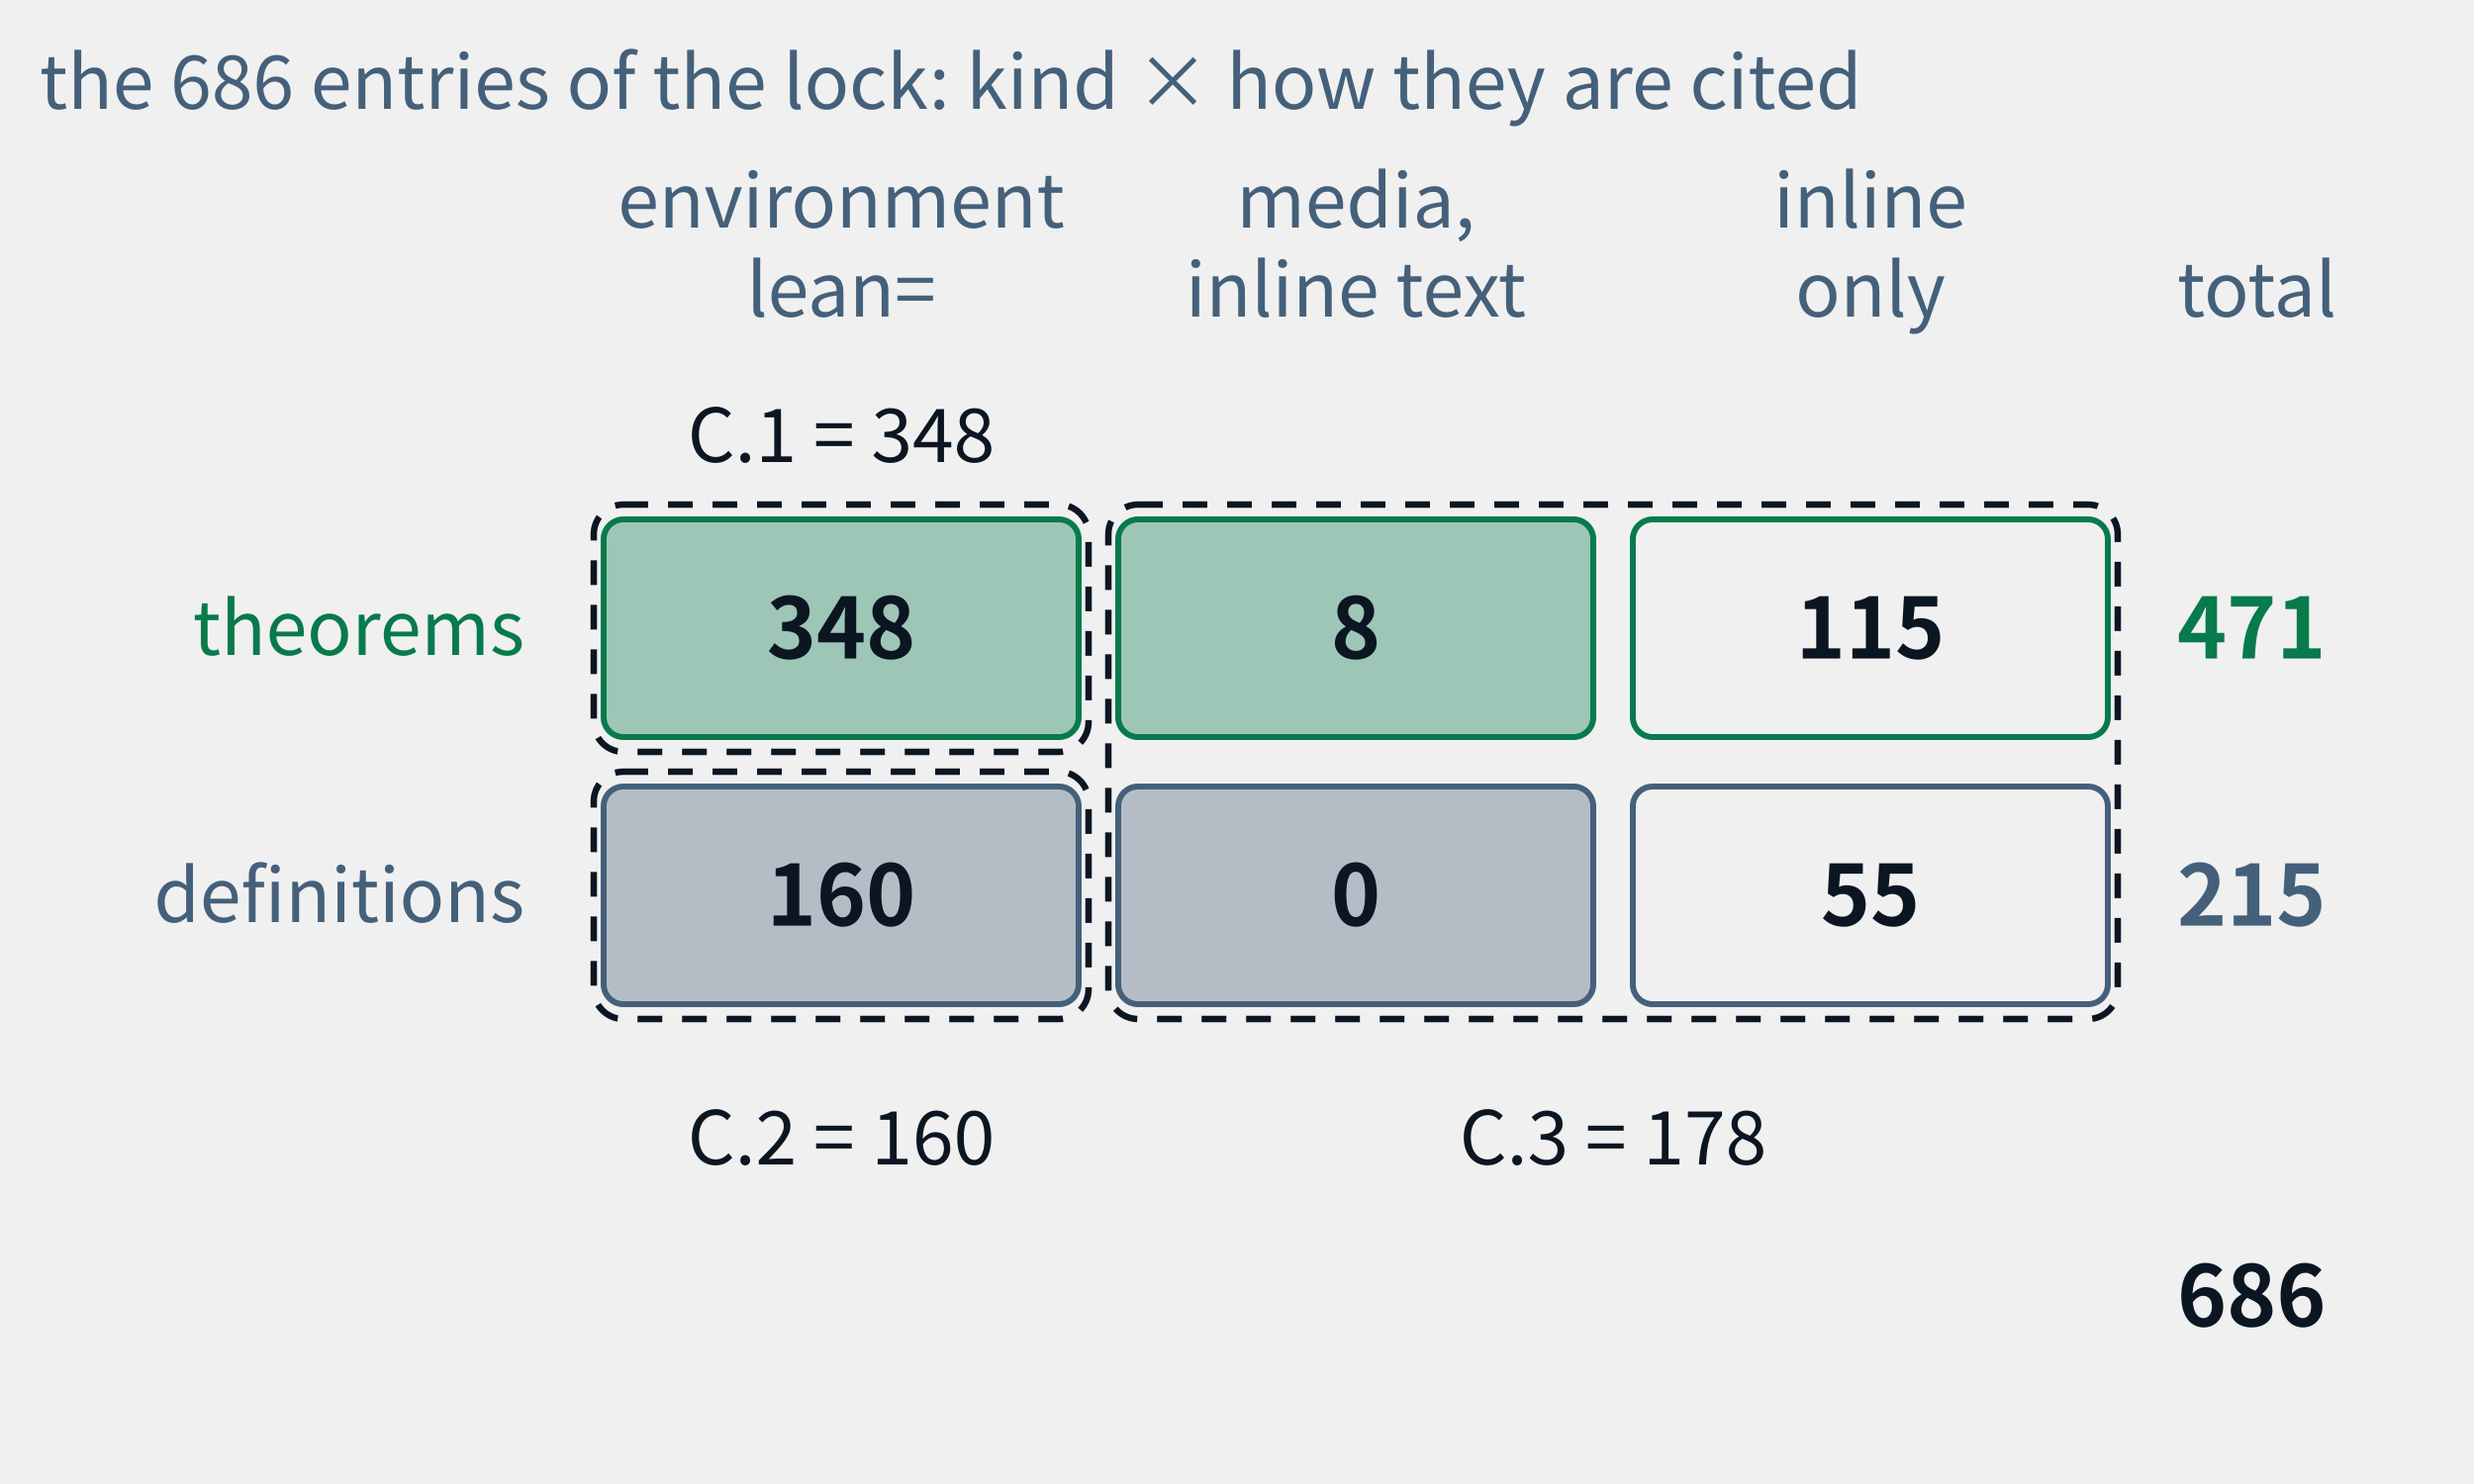
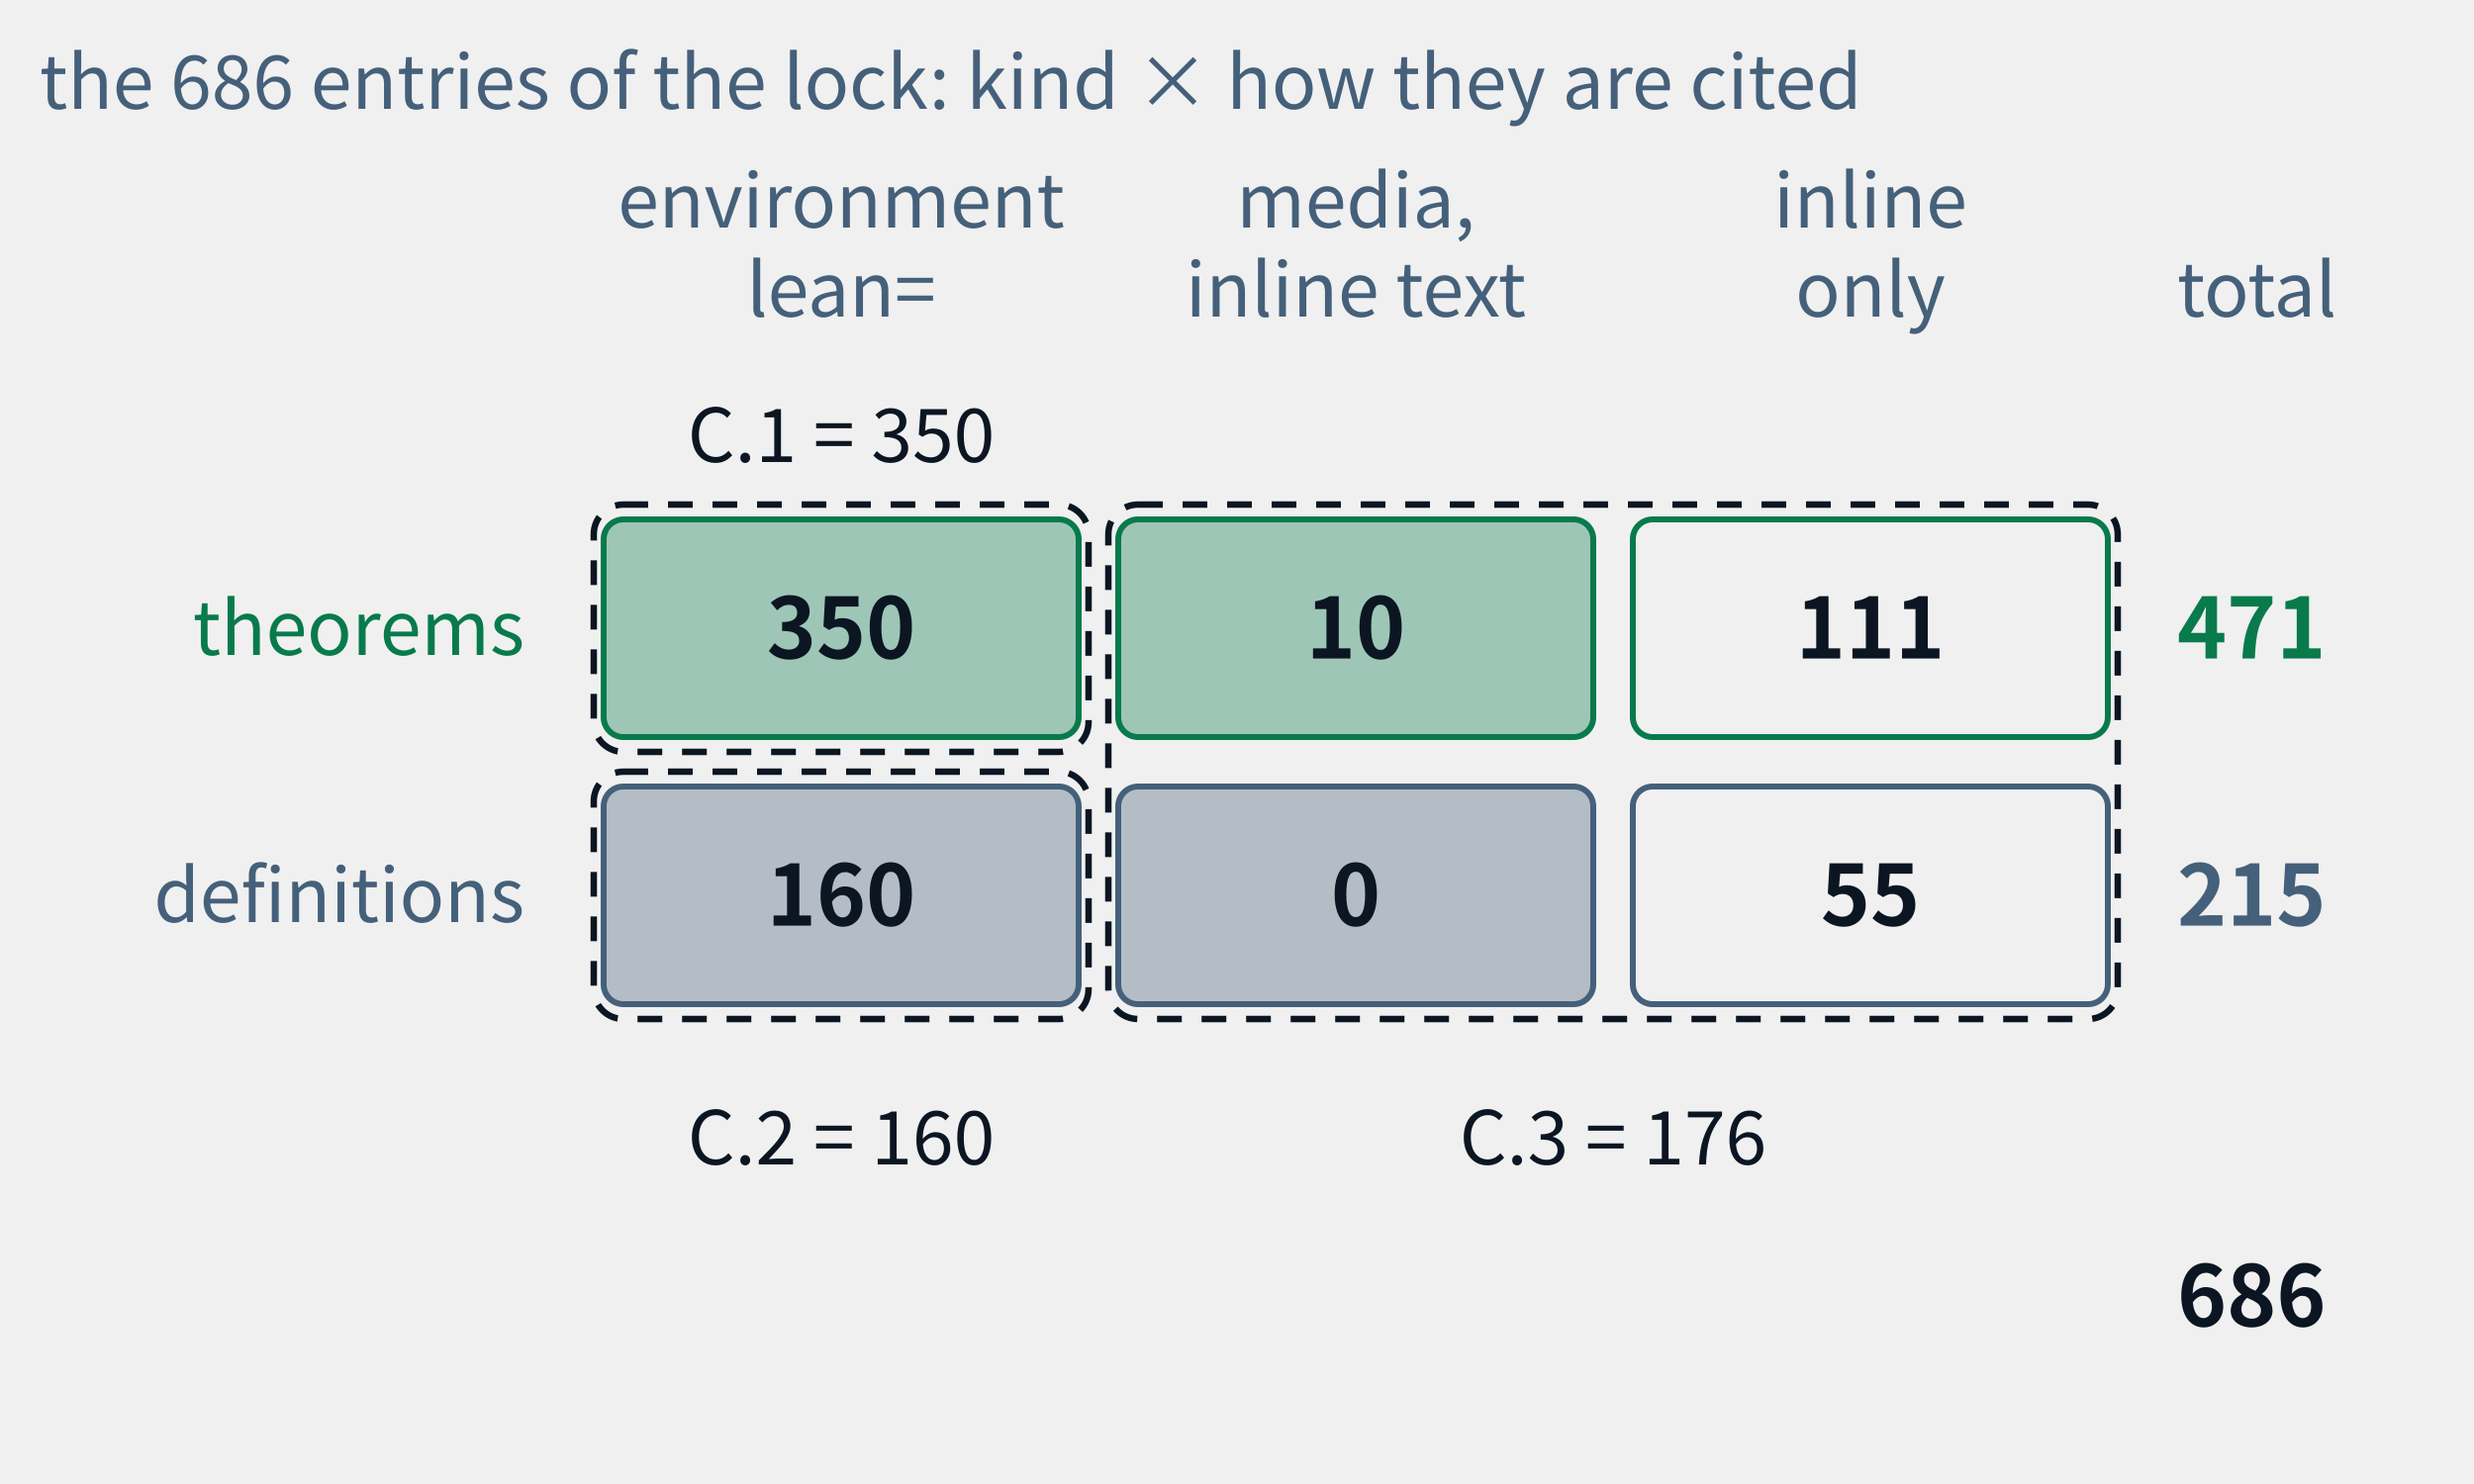
- <svg xmlns="http://www.w3.org/2000/svg" class="tr-fig" data-tr-fig="appc-ledger" data-lang="en" viewBox="0 0 500 300" width="500" height="300" font-family="'Noto Sans SC', 'Noto Sans CJK SC', 'Source Sans 3', 'PingFang SC', 'Microsoft YaHei', system-ui, sans-serif" role="img" aria-label="A ledger of two rows and three columns: the rows are theorems and definitions, the columns are cited with lean= in an environment, cited by media and only inline in the text, and reached by inline links only. The theorem row reads 348, 8, 115, total 471; the definition row 160, 0, 55, total 215; in all 686. Three dashed frames mark the three indexes of appendix C: C.1 = 348, C.2 = 160, C.3 = 8 + 115 + 0 + 55 = 178.">
+ <svg xmlns="http://www.w3.org/2000/svg" class="tr-fig" data-tr-fig="appc-ledger" data-lang="en" viewBox="0 0 500 300" width="500" height="300" font-family="'Noto Sans SC', 'Noto Sans CJK SC', 'Source Sans 3', 'PingFang SC', 'Microsoft YaHei', system-ui, sans-serif" role="img" aria-label="A ledger of two rows and three columns: the rows are theorems and definitions, the columns are cited with lean= in an environment, cited by media and only inline in the text, and reached by inline links only. The theorem row reads 350, 10, 111, total 471; the definition row 160, 0, 55, total 215; in all 686. Three dashed frames mark the three indexes of appendix C: C.1 = 350, C.2 = 160, C.3 = 10 + 111 + 0 + 55 = 176.">
  <style>.ts-ink{stroke:#0b1622}.tf-ink{fill:#0b1622}.ts-dim{stroke:#45607a}.tf-dim{fill:#45607a}.ts-faint{stroke:#9db3c4}.tf-faint{fill:#9db3c4}.ts-edge{stroke:#b9d0dd}.tf-edge{fill:#b9d0dd}.ts-hot{stroke:#5f9bb5}.tf-hot{fill:#5f9bb5}.ts-bg{stroke:#ffffff}.tf-bg{fill:#ffffff}.ts-panel{stroke:#eef5f9}.tf-panel{fill:#eef5f9}.ts-sheet{stroke:#f7fbfd}.tf-sheet{fill:#f7fbfd}.ts-cyan{stroke:#007c8a}.tf-cyan{fill:#007c8a}.ts-magenta{stroke:#b0128f}.tf-magenta{fill:#b0128f}.ts-amber{stroke:#946200}.tf-amber{fill:#946200}.ts-violet{stroke:#5a45c8}.tf-violet{fill:#5a45c8}.ts-ok{stroke:#087a4c}.tf-ok{fill:#087a4c}.ts-warn{stroke:#c21f3a}.tf-warn{fill:#c21f3a}.ts-blue{stroke:#1d5fd0}.tf-blue{fill:#1d5fd0}.ts-orange{stroke:#b85410}.tf-orange{fill:#b85410}.ts-sigma{stroke:#28405a}.tf-sigma{fill:#28405a}@media (prefers-color-scheme:dark){.ts-ink{stroke:#d4efff}.tf-ink{fill:#d4efff}.ts-dim{stroke:#6f8ea5}.tf-dim{fill:#6f8ea5}.ts-faint{stroke:#34506a}.tf-faint{fill:#34506a}.ts-edge{stroke:#143049}.tf-edge{fill:#143049}.ts-hot{stroke:#1f5d7c}.tf-hot{fill:#1f5d7c}.ts-bg{stroke:#03060c}.tf-bg{fill:#03060c}.ts-panel{stroke:#07101b}.tf-panel{fill:#07101b}.ts-sheet{stroke:#050c16}.tf-sheet{fill:#050c16}.ts-cyan{stroke:#19f0ff}.tf-cyan{fill:#19f0ff}.ts-magenta{stroke:#ff2fd0}.tf-magenta{fill:#ff2fd0}.ts-amber{stroke:#ffc83d}.tf-amber{fill:#ffc83d}.ts-violet{stroke:#9d8cff}.tf-violet{fill:#9d8cff}.ts-ok{stroke:#46ffb2}.tf-ok{fill:#46ffb2}.ts-warn{stroke:#ff5064}.tf-warn{fill:#ff5064}.ts-blue{stroke:#2a7bff}.tf-blue{fill:#2a7bff}.ts-orange{stroke:#ff8a3c}.tf-orange{fill:#ff8a3c}.ts-sigma{stroke:#cfe3ff}.tf-sigma{fill:#cfe3ff}}</style>
  <text class="tf-dim" x="170" y="46" font-size="15" text-anchor="middle">environment</text>
  <text class="tf-dim" x="170" y="64" font-size="15" text-anchor="middle">lean=</text>
  <text class="tf-dim" x="274" y="46" font-size="15" text-anchor="middle">media,</text>
  <text class="tf-dim" x="274" y="64" font-size="15" text-anchor="middle">inline text</text>
  <text class="tf-dim" x="378" y="46" font-size="15" text-anchor="middle">inline</text>
  <text class="tf-dim" x="378" y="64" font-size="15" text-anchor="middle">only</text>
  <text class="tf-dim" x="440" y="64" font-size="15">total</text>
  <text class="tf-ok" x="106" y="132.4" font-size="15" text-anchor="end">theorems</text>
  <rect x="122" y="105" width="96" height="44" rx="4" class="ts-ok tf-ok" stroke-width="1.2" fill-opacity="0.35" />
-   <text class="tf-ink" x="170" y="133.12" font-size="17" text-anchor="middle" font-weight="600">348</text>
+   <text class="tf-ink" x="170" y="133.12" font-size="17" text-anchor="middle" font-weight="600">350</text>
  <rect x="226" y="105" width="96" height="44" rx="4" class="ts-ok tf-ok" stroke-width="1.2" fill-opacity="0.35" />
-   <text class="tf-ink" x="274" y="133.12" font-size="17" text-anchor="middle" font-weight="600">8</text>
+   <text class="tf-ink" x="274" y="133.12" font-size="17" text-anchor="middle" font-weight="600">10</text>
  <rect x="330" y="105" width="96" height="44" rx="4" class="ts-ok" stroke-width="1.2" fill="none" />
-   <text class="tf-ink" x="378" y="133.12" font-size="17" text-anchor="middle" font-weight="600">115</text>
+   <text class="tf-ink" x="378" y="133.12" font-size="17" text-anchor="middle" font-weight="600">111</text>
  <text class="tf-ok" x="440" y="133.12" font-size="17" font-weight="600">471</text>
  <text class="tf-dim" x="106" y="186.4" font-size="15" text-anchor="end">definitions</text>
  <rect x="122" y="159" width="96" height="44" rx="4" class="ts-dim tf-dim" stroke-width="1.2" fill-opacity="0.35" />
  <text class="tf-ink" x="170" y="187.12" font-size="17" text-anchor="middle" font-weight="600">160</text>
  <rect x="226" y="159" width="96" height="44" rx="4" class="ts-dim tf-dim" stroke-width="1.2" fill-opacity="0.35" />
  <text class="tf-ink" x="274" y="187.12" font-size="17" text-anchor="middle" font-weight="600">0</text>
  <rect x="330" y="159" width="96" height="44" rx="4" class="ts-dim" stroke-width="1.2" fill="none" />
  <text class="tf-ink" x="378" y="187.12" font-size="17" text-anchor="middle" font-weight="600">55</text>
  <text class="tf-dim" x="440" y="187.12" font-size="17" font-weight="600">215</text>
  <text class="tf-ink" x="440" y="268.12" font-size="17" font-weight="600">686</text>
  <rect x="120" y="102" width="100" height="50" rx="6" class="ts-ink" stroke-width="1.3" stroke-dasharray="5 4" fill="none" />
  <rect x="120" y="156" width="100" height="50" rx="6" class="ts-ink" stroke-width="1.3" stroke-dasharray="5 4" fill="none" />
  <rect x="224" y="102" width="204" height="104" rx="6" class="ts-ink" stroke-width="1.3" stroke-dasharray="5 4" fill="none" />
-   <text class="tf-ink" x="170" y="93.4" font-size="15" text-anchor="middle">C.1 = 348</text>
+   <text class="tf-ink" x="170" y="93.4" font-size="15" text-anchor="middle">C.1 = 350</text>
  <text class="tf-ink" x="170" y="235.4" font-size="15" text-anchor="middle">C.2 = 160</text>
-   <text class="tf-ink" x="326" y="235.4" font-size="15" text-anchor="middle">C.3 = 178</text>
+   <text class="tf-ink" x="326" y="235.4" font-size="15" text-anchor="middle">C.3 = 176</text>
  <text class="tf-dim" x="8" y="22" font-size="15">the 686 entries of the lock: kind × how they are cited</text>
</svg>
